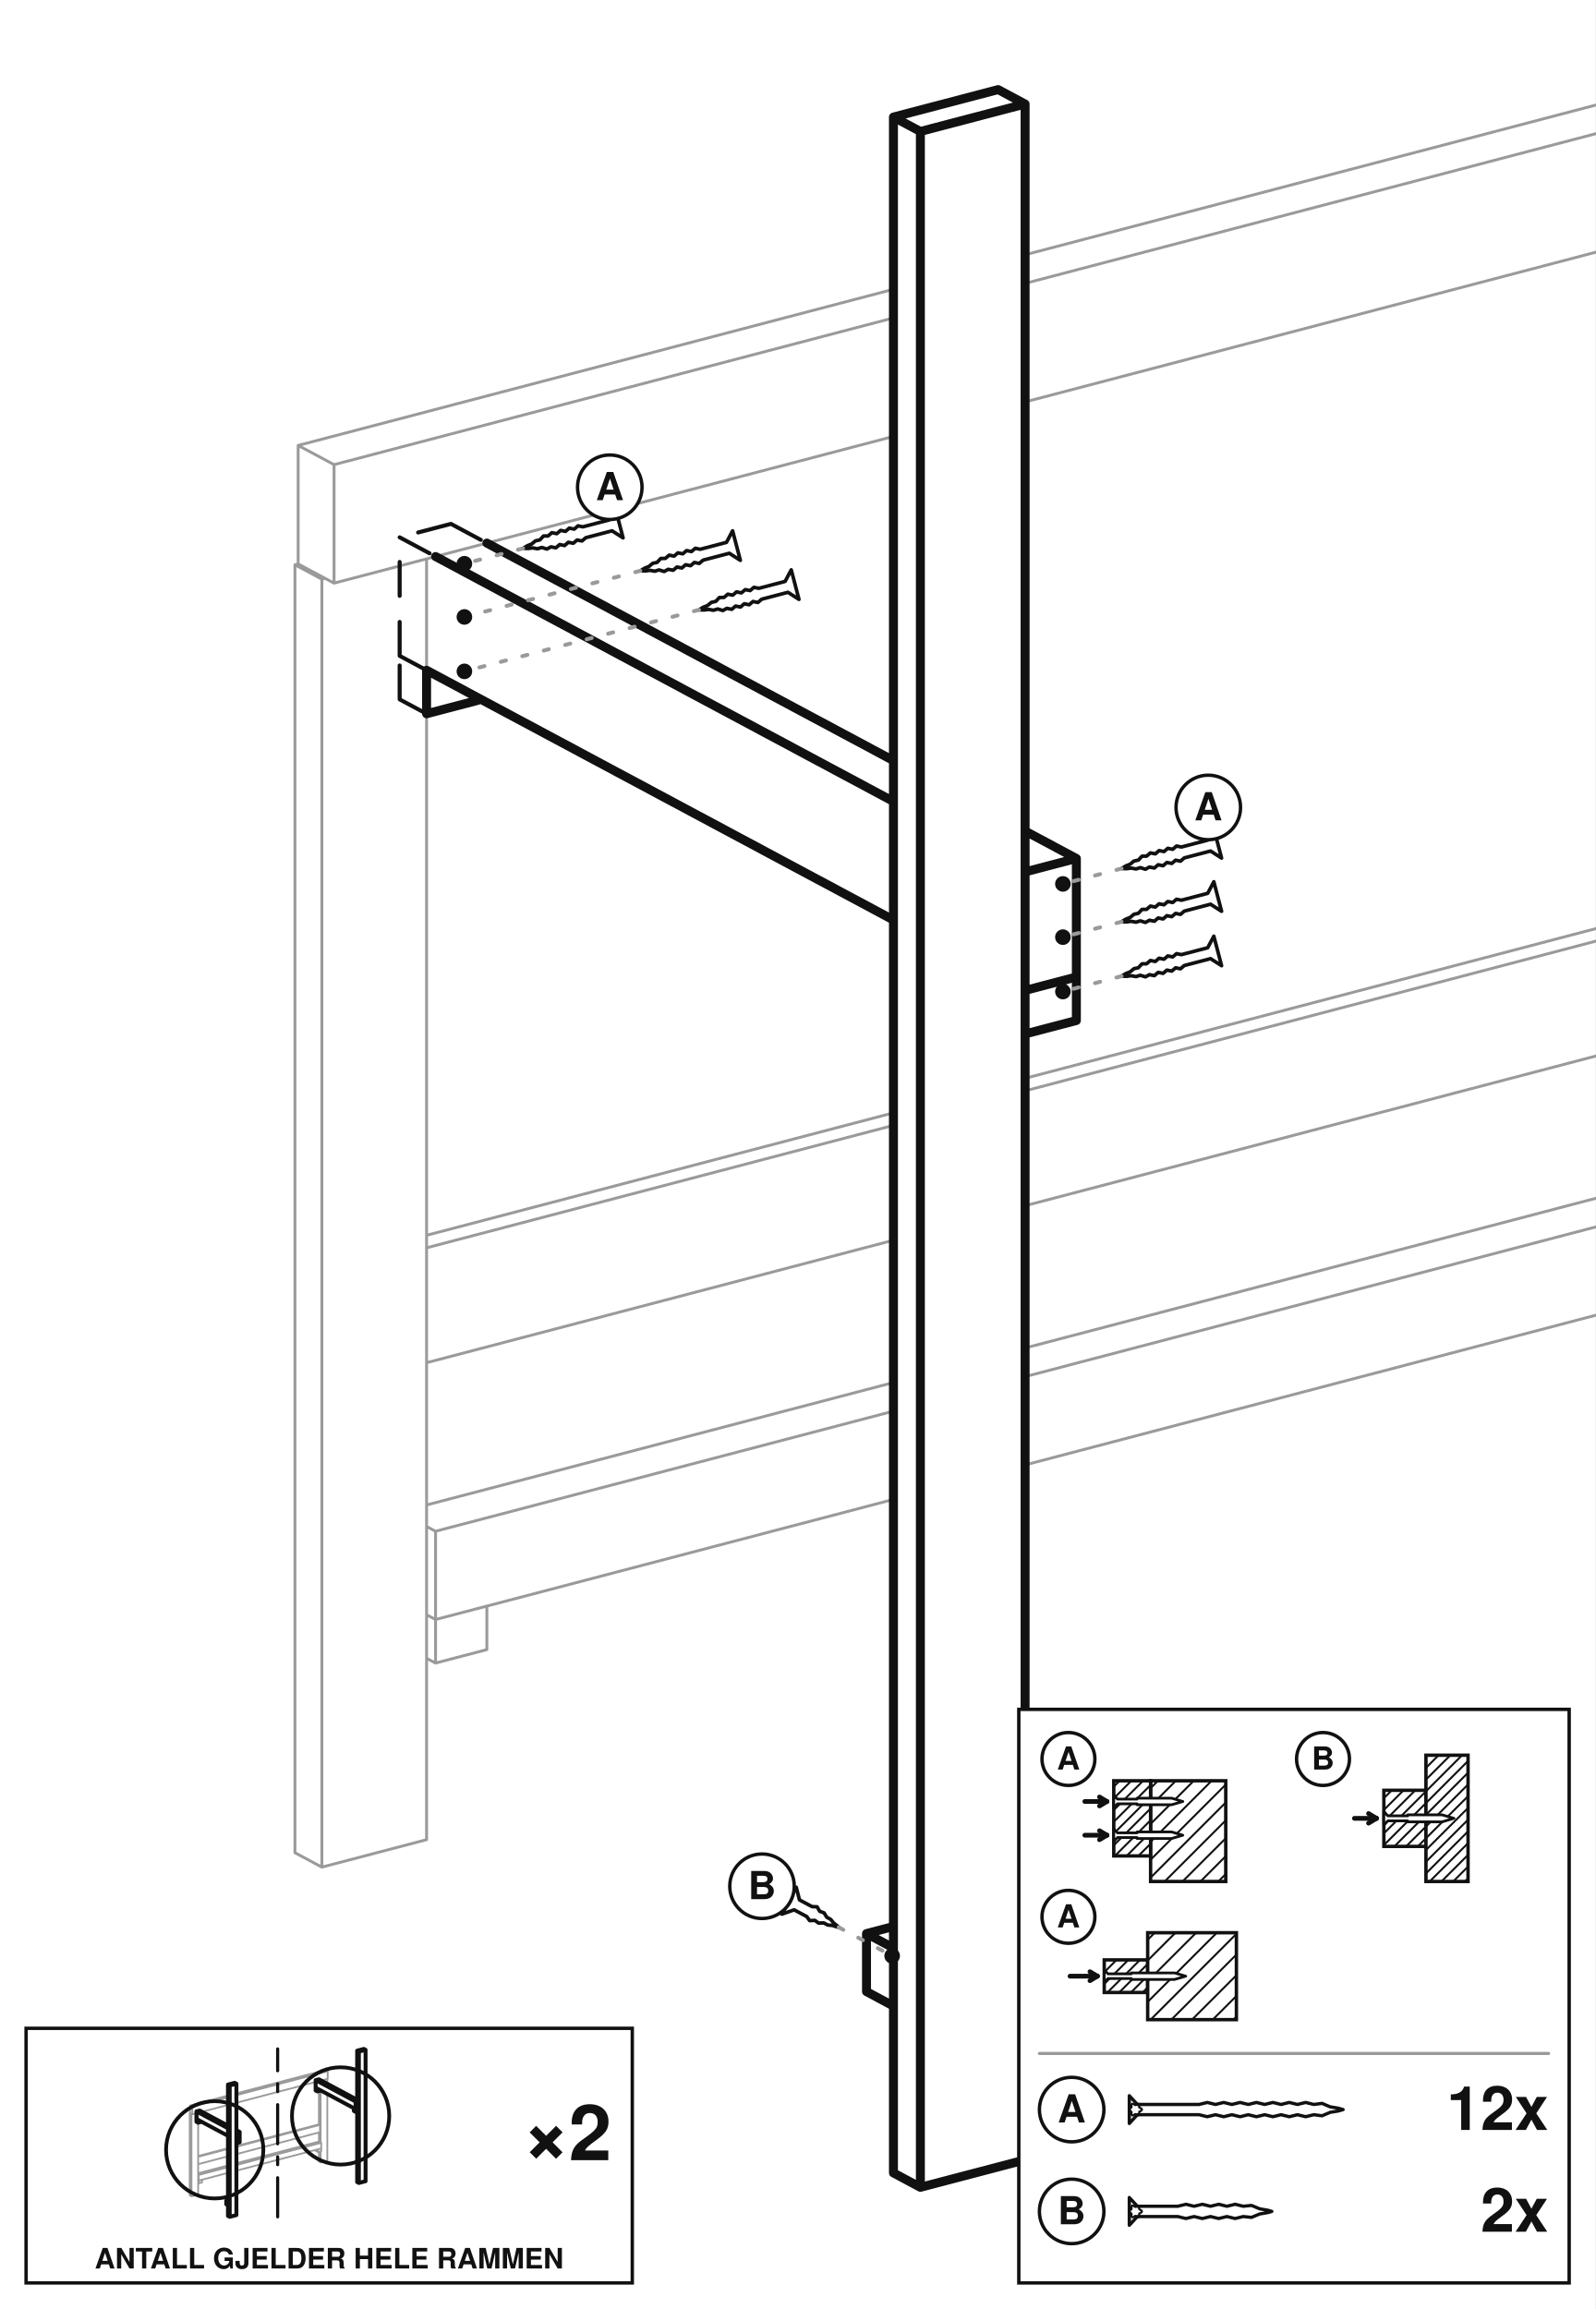
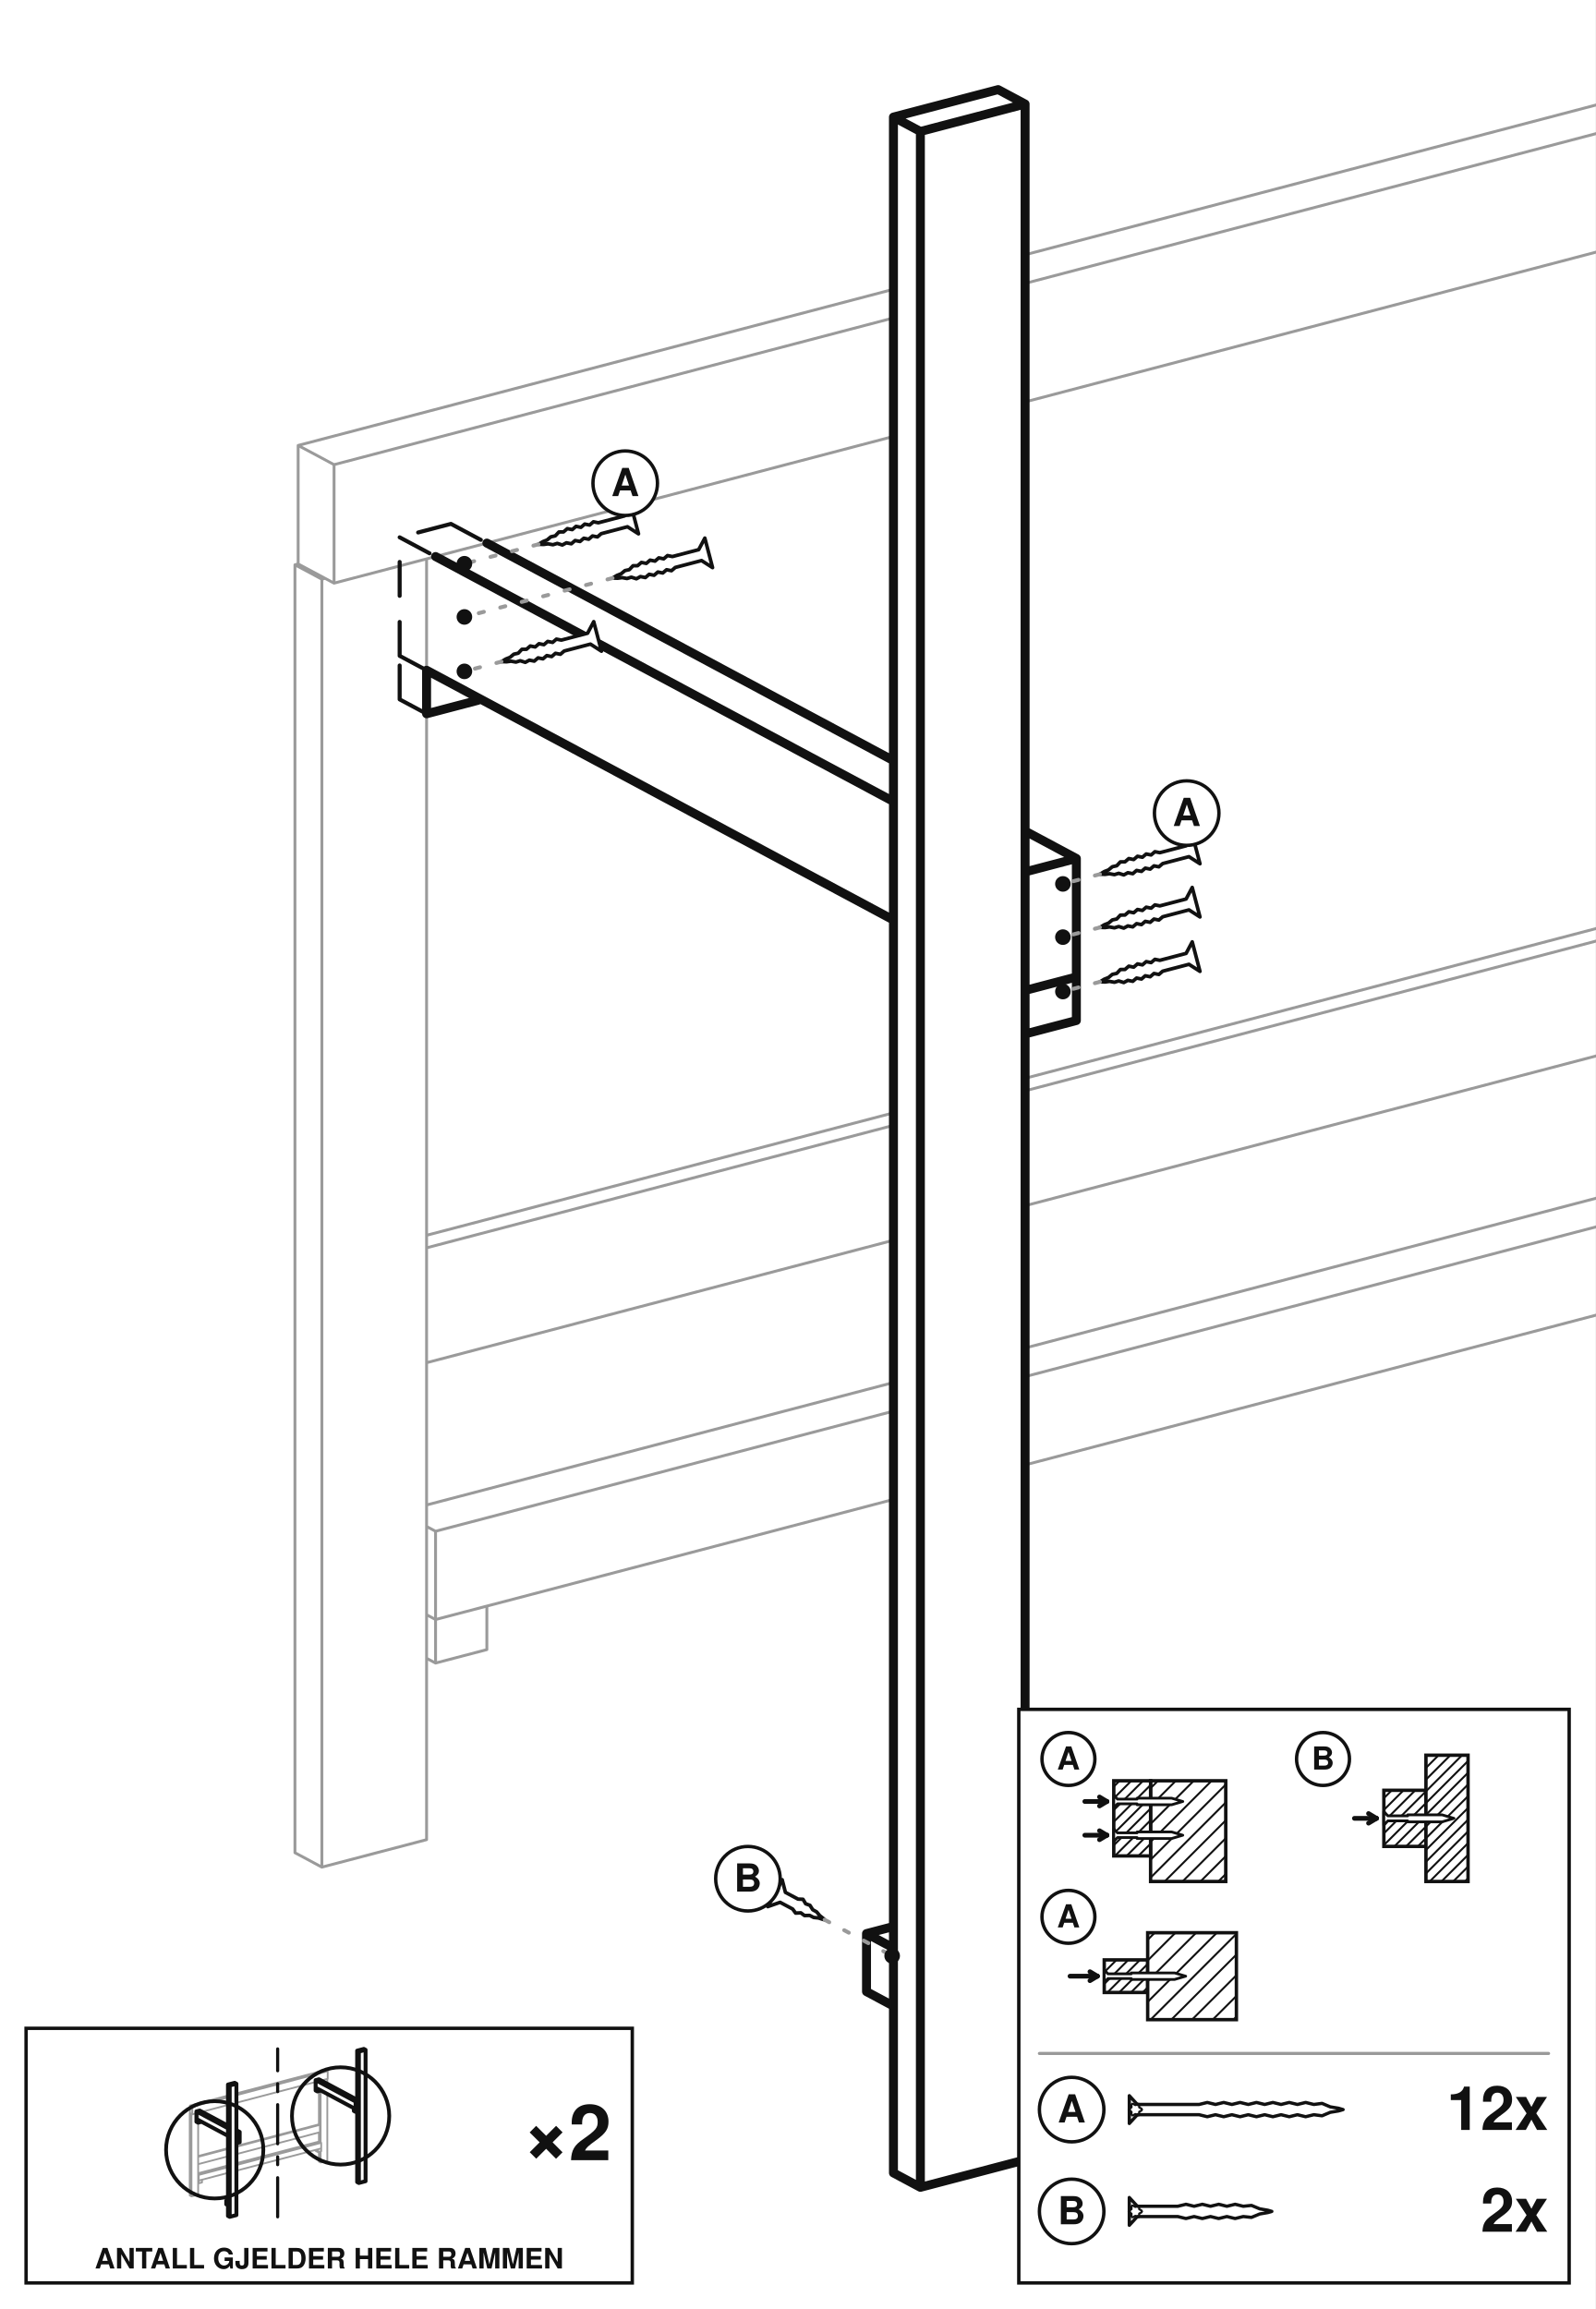
<svg xmlns="http://www.w3.org/2000/svg" viewBox="-1280.94 -546.84 1223.05 1770.29">
  <rect x="-1280.94" y="-546.84" width="1223.05" height="1770.29" fill="#ffffff" />
  <path d="M495.02,226.96 L522.56,241.69 M522.56,309.38 L522.56,241.69 M-953.89,623.48 L-947,627.16 M-947,694.85 L-947,627.16 M-953.89,691.16 L-947,694.85 M495.02,226.96 L-495.02,486.66 M-595.95,513.13 L-953.89,607.02 M522.56,309.38 L-495.02,576.29 M-595.95,602.76 L-947,694.85 M522.56,241.69 L-495.02,508.61 M-595.95,535.08 L-947,627.16 M522.56,342.76 L522.56,309.38 M455.71,338.34 L455.71,326.91 M483.24,353.07 L483.24,319.69 M455.71,338.34 L483.24,353.07 M522.56,342.76 L483.24,353.07 M522.56,309.38 L483.24,319.69 M-907.68,717.91 L-907.68,684.53 M-953.89,691.16 L-947,694.85 M-947,728.22 L-947,694.85 M-953.89,724.54 L-947,728.22 M-907.68,717.91 L-947,728.22 M-907.68,684.53 L-947,694.85 M595.95,457.09 L595.95,-344.14 M595.95,-466.35 L595.95,-524.87 M495.02,467.1 L495.02,349.98 M495.02,226.96 L495.02,117.89 M495.02,20.2 L495.02,-379.64 M515.67,478.15 L515.67,344.56 M515.67,238.01 L515.67,-387.09 M495.02,467.1 L515.67,478.15 M595.95,457.09 L515.67,478.15 M-953.89,863.62 L-953.89,-118.34 M-1054.81,873.63 L-1054.81,-113.82 M-1054.81,-113.82 L-1034.16,-102.77 M-1034.16,884.68 L-1034.16,-102.77 M-1054.81,873.63 L-1034.16,884.68 M-1052.35,-114.47 L-1054.81,-113.82 M-953.89,863.62 L-1034.16,884.68 M-1031.71,-103.42 L-1034.16,-102.77 M495.02,20.2 L507.07,26.65 M507.07,114.73 L507.07,26.65 M495.02,20.2 L-495.02,279.89 M-595.95,306.37 L-953.89,400.25 M507.07,114.73 L-495.02,377.58 M-595.95,404.05 L-953.89,497.94 M507.07,26.65 L-495.02,289.5 M-595.95,315.97 L-953.89,409.86 M572.84,-631.62 L600.38,-616.89 M600.38,-526.03 L600.38,-616.89 M-1052.35,-114.47 L-1052.35,-205.33 M-1052.35,-205.33 L-1024.82,-190.6 M-1024.82,-99.74 L-1024.82,-190.6 M-1052.35,-114.47 L-1024.82,-99.74 M572.84,-631.62 L-495.02,-351.52 M-595.95,-325.05 L-1052.35,-205.33 M600.38,-526.03 L-495.02,-238.7 M-595.95,-212.23 L-1024.82,-99.74 M600.38,-616.89 L-495.02,-329.57 M-595.95,-303.09 L-1024.82,-190.6" fill="none" stroke="#9a9a9a" stroke-width="2.2" stroke-linecap="round" stroke-linejoin="round" />
  <path d="M-616.6,980.12 L-616.6,935.61 M-616.6,935.61 L-595.95,946.66 M-595.95,991.17 L-595.95,946.66 M-616.6,980.12 L-595.95,991.17 M-595.95,930.2 L-616.6,935.61 M1034.16,-884.68 L1054.81,-873.63 M1054.81,702.58 L1054.81,-873.63 M953.89,712.59 L953.89,-134.15 M953.89,-274.86 L953.89,-863.62 M953.89,-863.62 L974.53,-852.57 M974.53,723.64 L974.53,-852.57 M953.89,712.59 L974.53,723.64 M1034.16,-884.68 L953.89,-863.62 M1054.81,702.58 L974.53,723.64 M1054.81,-873.63 L974.53,-852.57 M-515.67,-478.15 L-495.02,-467.1 M-495.02,1109.11 L-495.02,-467.1 M-595.95,1119.12 L-595.95,-457.09 M-595.95,-457.09 L-575.3,-446.05 M-575.3,1130.16 L-575.3,-446.05 M-595.95,1119.12 L-575.3,1130.16 M-515.67,-478.15 L-595.95,-457.09 M-495.02,1109.11 L-575.3,1130.16 M-495.02,-467.1 L-575.3,-446.05 M515.67,-385.06 L515.67,-387.09 M455.71,-385.79 L455.71,-419.17 M455.71,-419.17 L476.35,-408.12 M476.35,-374.74 L476.35,-408.12 M455.71,-385.79 L476.35,-374.74 M515.67,-385.06 L476.35,-374.74 M974.53,-139.57 L974.53,-172.95 M914.57,-140.3 L914.57,-173.68 M914.57,-173.68 L935.22,-162.63 M935.22,-129.26 L935.22,-162.63 M914.57,-140.3 L935.22,-129.26 M974.53,-139.57 L935.22,-129.26 M974.53,-172.95 L935.22,-162.63 M-914.57,-9.9 L-914.57,-11.93 M-974.53,-10.63 L-974.53,-44.01 M-974.53,-44.01 L-953.89,-32.97 M-953.89,0.41 L-953.89,-32.97 M-974.53,-10.63 L-953.89,0.41 M-914.57,-9.9 L-953.89,0.41 M-455.71,235.59 L-455.71,202.21 M-495.02,245.9 L-495.02,212.52 M-455.71,235.59 L-495.02,245.9 M-455.71,202.21 L-495.02,212.52 M495.02,-520.35 L974.53,-263.81 M974.53,-172.95 L974.53,-263.81 M455.71,-419.17 L455.71,-510.03 M455.71,-510.03 L935.22,-253.5 M935.22,-162.63 L935.22,-253.5 M455.71,-419.17 L935.22,-162.63 M495.02,-520.35 L455.71,-510.03 M974.53,-172.95 L935.22,-162.63 M974.53,-263.81 L935.22,-253.5 M-935.22,-145.19 L-595.95,36.31 M-495.02,90.31 L-455.71,111.34 M-455.71,202.21 L-455.71,111.34 M-974.53,-44.01 L-974.53,-134.88 M-974.53,-134.88 L-595.95,67.66 M-495.02,212.52 L-495.02,121.66 M-974.53,-44.01 L-595.95,158.53 M-935.22,-145.19 L-974.53,-134.88 M-455.71,202.21 L-495.02,212.52 M-455.71,111.34 L-495.02,121.66" fill="none" stroke="#111111" stroke-width="3.09" stroke-linecap="round" stroke-linejoin="round" stroke-dasharray="26 20" />
  <path d="M-616.6,980.12 L-616.6,935.61 M-616.6,935.61 L-595.95,946.66 M-595.95,991.17 L-595.95,946.66 M-616.6,980.12 L-595.95,991.17 M-595.95,930.2 L-616.6,935.61 M1034.16,-884.68 L1054.81,-873.63 M1054.81,702.58 L1054.81,-873.63 M953.89,712.59 L953.89,-134.15 M953.89,-274.86 L953.89,-863.62 M953.89,-863.62 L974.53,-852.57 M974.53,723.64 L974.53,-852.57 M953.89,712.59 L974.53,723.64 M1034.16,-884.68 L953.89,-863.62 M1054.81,702.58 L974.53,723.64 M1054.81,-873.63 L974.53,-852.57 M-515.67,-478.15 L-495.02,-467.1 M-495.02,1109.11 L-495.02,-467.1 M-595.95,1119.12 L-595.95,-457.09 M-595.95,-457.09 L-575.3,-446.05 M-575.3,1130.16 L-575.3,-446.05 M-595.95,1119.12 L-575.3,1130.16 M-515.67,-478.15 L-595.95,-457.09 M-495.02,1109.11 L-575.3,1130.16 M-495.02,-467.1 L-575.3,-446.05 M515.67,-385.06 L515.67,-387.09 M455.71,-385.79 L455.71,-419.17 M455.71,-419.17 L476.35,-408.12 M476.35,-374.74 L476.35,-408.12 M455.71,-385.79 L476.35,-374.74 M515.67,-385.06 L476.35,-374.74 M974.53,-139.57 L974.53,-172.95 M914.57,-140.3 L914.57,-173.68 M914.57,-173.68 L935.22,-162.63 M935.22,-129.26 L935.22,-162.63 M914.57,-140.3 L935.22,-129.26 M974.53,-139.57 L935.22,-129.26 M974.53,-172.95 L935.22,-162.63 M-914.57,-9.9 L-914.57,-11.93 M-953.89,0.41 L-953.89,-32.97 M-914.57,-9.9 L-953.89,0.41 M-455.71,235.59 L-455.71,202.21 M-495.02,245.9 L-495.02,212.52 M-455.71,235.59 L-495.02,245.9 M-455.71,202.21 L-495.02,212.52 M522.56,-505.62 L974.53,-263.81 M974.53,-172.95 L974.53,-263.81 M455.71,-419.17 L455.71,-488.08 M483.24,-495.3 L935.22,-253.5 M935.22,-162.63 L935.22,-253.5 M455.71,-419.17 L935.22,-162.63 M974.53,-172.95 L935.22,-162.63 M974.53,-263.81 L935.22,-253.5 M-907.68,-130.46 L-595.95,36.31 M-495.02,90.31 L-455.71,111.34 M-455.71,202.21 L-455.71,111.34 M-947,-120.15 L-595.95,67.66 M-495.02,212.52 L-495.02,121.66 M-953.89,-32.97 L-595.95,158.53 M-455.71,202.21 L-495.02,212.52 M-455.71,111.34 L-495.02,121.66" fill="none" stroke="#111111" stroke-width="6.87" stroke-linecap="round" stroke-linejoin="round" />
  <rect x="-499.84" y="763.71" width="421.95" height="439.74" rx="0" fill="#ffffff" stroke="#111111" stroke-width="2.61" />
  <rect x="-398.8" y="818.46" width="57.62" height="77.22" rx="0" fill="#ffffff" stroke="#111111" stroke-width="2.61" />
  <path d="M-398.8,824.12 L-393.14,818.46 M-398.8,837.84 L-379.42,818.46 M-398.8,851.56 L-365.7,818.46 M-398.8,865.28 L-351.98,818.46 M-398.8,879 L-341.18,821.38 M-398.8,892.72 L-341.18,835.1 M-388.04,895.68 L-341.18,848.82 M-374.32,895.68 L-341.18,862.54 M-360.6,895.68 L-341.18,876.26 M-346.88,895.68 L-341.18,889.98" fill="none" stroke="#111111" stroke-width="1.51" />
  <rect x="-427.03" y="818.46" width="28.22" height="57.62" rx="0" fill="#ffffff" stroke="#111111" stroke-width="2.61" />
  <path d="M-427.03,822.95 L-422.54,818.46 M-427.03,831.95 L-413.54,818.46 M-427.03,840.94 L-404.54,818.46 M-427.03,849.94 L-398.8,821.72 M-427.03,858.94 L-398.8,830.72 M-427.03,867.94 L-398.8,839.71 M-426.18,876.09 L-398.8,848.71 M-417.18,876.09 L-398.8,857.71 M-408.18,876.09 L-398.8,866.71 M-399.18,876.09 L-398.8,875.71" fill="none" stroke="#111111" stroke-width="1.51" />
  <path d="M-427.03,865.1 L-424.19,862.01 L-409.16,862.01 L-409.16,862.72 L-382.63,862.72 L-374.11,860.21 L-382.63,857.7 L-409.16,857.7 L-409.16,858.4 L-424.19,858.4 L-427.03,855.32 Z" fill="#ffffff" stroke="#111111" stroke-width="2.09" stroke-linejoin="round" />
  <path d="M-449.25,860.21 L-432.27,860.21" fill="none" stroke="#111111" stroke-width="3.61" stroke-linecap="round" />
  <path d="M-432.27,860.21 L-437.98,856.77" fill="none" stroke="#111111" stroke-width="3.61" stroke-linecap="round" />
  <path d="M-432.27,860.21 L-437.98,863.65" fill="none" stroke="#111111" stroke-width="3.61" stroke-linecap="round" />
  <path d="M-427.03,839.23 L-424.19,836.14 L-409.16,836.14 L-409.16,836.84 L-382.63,836.84 L-374.11,834.34 L-382.63,831.83 L-409.16,831.83 L-409.16,832.53 L-424.19,832.53 L-427.03,829.45 Z" fill="#ffffff" stroke="#111111" stroke-width="2.09" stroke-linejoin="round" />
  <path d="M-449.25,834.34 L-432.27,834.34" fill="none" stroke="#111111" stroke-width="3.61" stroke-linecap="round" />
  <path d="M-432.27,834.34 L-437.98,830.9" fill="none" stroke="#111111" stroke-width="3.61" stroke-linecap="round" />
  <path d="M-432.27,834.34 L-437.98,837.78" fill="none" stroke="#111111" stroke-width="3.61" stroke-linecap="round" />
  <circle cx="-461.79" cy="801.76" r="20.28" fill="#ffffff" stroke="#111111" stroke-width="2.61" />
  <text x="-461.79" y="809.87" font-family="Helvetica, Arial, sans-serif" font-size="24.33" font-weight="bold" text-anchor="middle" fill="#111111">A</text>
  <rect x="-219.96" y="825.76" width="32.27" height="43.03" rx="0" fill="#ffffff" stroke="#111111" stroke-width="2.61" />
  <path d="M-219.96,831.84 L-213.88,825.76 M-219.96,840.84 L-204.88,825.76 M-219.96,849.83 L-195.89,825.76 M-219.96,858.83 L-187.69,826.56 M-219.96,867.83 L-187.69,835.56 M-211.92,868.79 L-187.69,844.56 M-202.92,868.79 L-187.69,853.56 M-193.92,868.79 L-187.69,862.56" fill="none" stroke="#111111" stroke-width="1.51" />
  <rect x="-187.69" y="798.87" width="32.27" height="96.81" rx="0" fill="#ffffff" stroke="#111111" stroke-width="2.61" />
  <path d="M-187.69,799.57 L-186.99,798.87 M-187.69,808.57 L-177.99,798.87 M-187.69,817.57 L-168.99,798.87 M-187.69,826.56 L-160,798.87 M-187.69,835.56 L-155.42,803.29 M-187.69,844.56 L-155.42,812.29 M-187.69,853.56 L-155.42,821.29 M-187.69,862.56 L-155.42,830.29 M-187.69,871.55 L-155.42,839.28 M-187.69,880.55 L-155.42,848.28 M-187.69,889.55 L-155.42,857.28 M-184.82,895.68 L-155.42,866.28 M-175.82,895.68 L-155.42,875.28 M-166.82,895.68 L-155.42,884.28 M-157.82,895.68 L-155.42,893.27" fill="none" stroke="#111111" stroke-width="1.51" />
  <path d="M-219.96,852.52 L-216.92,849.21 L-201.7,849.21 L-201.7,849.96 L-175.32,849.96 L-166.18,847.27 L-175.32,844.58 L-201.7,844.58 L-201.7,845.34 L-216.92,845.34 L-219.96,842.03 Z" fill="#ffffff" stroke="#111111" stroke-width="2.09" stroke-linejoin="round" />
  <path d="M-242.55,847.27 L-225.58,847.27" fill="none" stroke="#111111" stroke-width="3.61" stroke-linecap="round" />
  <path d="M-225.58,847.27 L-231.71,843.59" fill="none" stroke="#111111" stroke-width="3.61" stroke-linecap="round" />
  <path d="M-225.58,847.27 L-231.71,850.96" fill="none" stroke="#111111" stroke-width="3.61" stroke-linecap="round" />
  <circle cx="-266.61" cy="801.76" r="20.28" fill="#ffffff" stroke="#111111" stroke-width="2.61" />
  <text x="-266.61" y="809.87" font-family="Helvetica, Arial, sans-serif" font-size="24.33" font-weight="bold" text-anchor="middle" fill="#111111">B</text>
  <rect x="-434.34" y="955.79" width="33.31" height="24.99" rx="0" fill="#ffffff" stroke="#111111" stroke-width="2.61" />
  <path d="M-434.34,956.24 L-433.9,955.79 M-434.34,965.24 L-424.9,955.79 M-434.34,974.24 L-415.9,955.79 M-431.89,980.78 L-406.9,955.79 M-422.89,980.78 L-401.03,958.92 M-413.89,980.78 L-401.03,967.92 M-404.89,980.78 L-401.03,976.91" fill="none" stroke="#111111" stroke-width="1.51" />
  <rect x="-401.03" y="934.97" width="68.02" height="66.63" rx="0" fill="#ffffff" stroke="#111111" stroke-width="2.61" />
  <path d="M-401.03,940.4 L-395.6,934.97 M-401.03,956.27 L-379.73,934.97 M-401.03,972.13 L-363.87,934.97 M-401.03,988 L-348,934.97 M-398.77,1001.6 L-333.01,935.84 M-382.9,1001.6 L-333.01,951.71 M-367.04,1001.6 L-333.01,967.57 M-351.18,1001.6 L-333.01,983.44 M-335.31,1001.6 L-333.01,999.3" fill="none" stroke="#111111" stroke-width="1.51" />
  <path d="M-434.34,973.17 L-431.51,970.09 L-413.62,970.09 L-413.62,970.79 L-380.4,970.79 L-371.88,968.28 L-380.4,965.78 L-413.62,965.78 L-413.62,966.48 L-431.51,966.48 L-434.34,963.4 Z" fill="#ffffff" stroke="#111111" stroke-width="2.09" stroke-linejoin="round" />
  <path d="M-460.58,968.28 L-439.58,968.28" fill="none" stroke="#111111" stroke-width="3.61" stroke-linecap="round" />
  <path d="M-439.58,968.28 L-445.3,964.85" fill="none" stroke="#111111" stroke-width="3.61" stroke-linecap="round" />
  <path d="M-439.58,968.28 L-445.3,971.72" fill="none" stroke="#111111" stroke-width="3.61" stroke-linecap="round" />
  <circle cx="-461.79" cy="922.77" r="20.28" fill="#ffffff" stroke="#111111" stroke-width="2.61" />
  <text x="-461.79" y="930.88" font-family="Helvetica, Arial, sans-serif" font-size="24.33" font-weight="bold" text-anchor="middle" fill="#111111">A</text>
  <path d="M-484.04,1027.53 L-93.69,1027.53" fill="none" stroke="#9a9a9a" stroke-width="2.4" stroke-linecap="round" />
  <circle cx="-459.32" cy="1070.56" r="24.73" fill="#ffffff" stroke="#111111" stroke-width="2.61" />
  <text x="-459.32" y="1080.45" font-family="Helvetica, Arial, sans-serif" font-size="29.67" font-weight="bold" text-anchor="middle" fill="#111111">A</text>
  <svg x="-420.59" y="1043.24" width="174.86" height="54.64" viewBox="0 0 384 120" preserveAspectRatio="xMidYMid meet">
    <g fill="none" stroke="#111" stroke-width="5.5" stroke-linecap="round" stroke-linejoin="round">
      <g transform="scale(4) translate(3 15)" stroke-width="1.38">
        <path d="M 0 -5.85 L 3.39 -2.16 L 29.38 -2.16 L 29.38 -2.16 L 32.83 -3 L 36.28 -2.16 L 39.73 -3 L 43.18 -2.16 L 46.63 -3 L 50.08 -2.16 L 53.53 -3 L 56.98 -2.16 L 60.43 -3 L 63.88 -2.16 L 67.33 -3 L 70.78 -2.16 L 74.23 -3 L 77.68 -2.16 L 81.13 -2.61 L 84.58 -1.15 L 88.03 -0.58 L 90 0 L 90 0 L 90 0 L 88.03 0.58 L 84.58 1.15 L 81.13 2.61 L 77.68 2.16 L 74.23 3 L 70.78 2.16 L 67.33 3 L 63.88 2.16 L 60.43 3 L 56.98 2.16 L 53.53 3 L 50.08 2.16 L 46.63 3 L 43.18 2.16 L 39.73 3 L 36.28 2.16 L 32.83 3 L 29.38 2.16 L 29.38 2.16 L 3.39 2.16 L 0 5.85 Z" />
        <path d="M 5.35 0 L 5.07 0.45 L 4.52 0.72 L 4.16 0.94 L 4.15 1.35 L 4.19 1.97 L 3.94 2.43 L 3.42 2.42 L 2.91 2.07 L 2.54 1.87 L 2.17 2.07 L 1.66 2.42 L 1.14 2.43 L 0.89 1.97 L 0.93 1.35 L 0.92 0.94 L 0.56 0.72 L 0.01 0.45 L -0.27 0 L 0.01 -0.45 L 0.56 -0.72 L 0.92 -0.94 L 0.93 -1.35 L 0.89 -1.97 L 1.14 -2.43 L 1.66 -2.42 L 2.17 -2.07 L 2.54 -1.87 L 2.91 -2.07 L 3.42 -2.42 L 3.94 -2.43 L 4.19 -1.97 L 4.15 -1.35 L 4.16 -0.94 L 4.52 -0.72 L 5.07 -0.45 Z" stroke-width="0.88" />
      </g>
    </g>
  </svg>
  <text x="-93.69" y="1086.17" font-family="Helvetica, Arial, sans-serif" font-size="46.84" font-weight="bold" text-anchor="end" fill="#111111">12x</text>
  <circle cx="-459.32" cy="1148.62" r="24.73" fill="#ffffff" stroke="#111111" stroke-width="2.61" />
  <text x="-459.32" y="1158.51" font-family="Helvetica, Arial, sans-serif" font-size="29.67" font-weight="bold" text-anchor="middle" fill="#111111">B</text>
  <svg x="-420.59" y="1121.3" width="120.21" height="54.64" viewBox="0 0 264 120" preserveAspectRatio="xMidYMid meet">
    <g fill="none" stroke="#111" stroke-width="5.5" stroke-linecap="round" stroke-linejoin="round">
      <g transform="scale(4) translate(3 15)" stroke-width="1.38">
        <path d="M 0 -5.85 L 3.39 -2.16 L 20.38 -2.16 L 20.38 -2.16 L 23.83 -3 L 27.28 -2.16 L 30.73 -3 L 34.18 -2.16 L 37.63 -3 L 41.08 -2.16 L 44.53 -3 L 47.98 -2.16 L 51.43 -2.52 L 54.88 -1.09 L 58.33 -0.49 L 60 0 L 60 0 L 60 0 L 58.33 0.49 L 54.88 1.09 L 51.43 2.52 L 47.98 2.16 L 44.53 3 L 41.08 2.16 L 37.63 3 L 34.18 2.16 L 30.73 3 L 27.28 2.16 L 23.83 3 L 20.38 2.16 L 20.38 2.16 L 3.39 2.16 L 0 5.85 Z" />
        <path d="M 5.35 0 L 5.07 0.45 L 4.52 0.72 L 4.16 0.94 L 4.15 1.35 L 4.19 1.97 L 3.94 2.43 L 3.42 2.42 L 2.91 2.07 L 2.54 1.87 L 2.17 2.07 L 1.66 2.42 L 1.14 2.43 L 0.89 1.97 L 0.93 1.35 L 0.92 0.94 L 0.56 0.72 L 0.01 0.45 L -0.27 0 L 0.01 -0.45 L 0.56 -0.72 L 0.92 -0.94 L 0.93 -1.35 L 0.89 -1.97 L 1.14 -2.43 L 1.66 -2.42 L 2.17 -2.07 L 2.54 -1.87 L 2.91 -2.07 L 3.42 -2.42 L 3.94 -2.43 L 4.19 -1.97 L 4.15 -1.35 L 4.16 -0.94 L 4.52 -0.72 L 5.07 -0.45 Z" stroke-width="0.88" />
      </g>
    </g>
  </svg>
  <text x="-93.69" y="1164.23" font-family="Helvetica, Arial, sans-serif" font-size="46.84" font-weight="bold" text-anchor="end" fill="#111111">2x</text>
-   <path d="M-809.18,-157.08 L-813.88,-148.22 L-834.02,-142.93 L-834.02,-142.93 L-837.79,-143.68 L-840.7,-141.18 L-844.46,-141.93 L-847.37,-139.43 L-851.13,-140.18 L-854.04,-137.68 L-857.81,-138.43 L-860.72,-135.93 L-864.27,-135.87 L-867.05,-132.89 L-870.43,-132.16 L-873.36,-129.73 L-876.59,-128.44 L-879.66,-126.56 L-879.94,-126.43 L-879.94,-126.43 L-879.94,-126.43 L-879.63,-126.44 L-876.03,-126.31 L-872.58,-126.78 L-868.84,-126.1 L-865.54,-127.11 L-861.65,-125.89 L-858.53,-127.57 L-854.76,-126.83 L-851.85,-129.33 L-848.09,-128.58 L-845.18,-131.08 L-841.42,-130.33 L-838.5,-132.83 L-834.74,-132.08 L-831.83,-134.58 L-831.83,-134.58 L-811.68,-139.86 L-803.24,-134.45 Z" fill="#ffffff" stroke="#111111" stroke-width="2.75" stroke-linejoin="round" />
-   <path d="M-879.94,-126.43 L-924.89,-114.63" fill="none" stroke="#9a9a9a" stroke-width="3.02" stroke-linecap="round" stroke-dasharray="4 13" />
+   <path d="M-797.35,-160.18 L-802.04,-151.32 L-822.19,-146.04 L-822.19,-146.04 L-825.96,-146.79 L-828.87,-144.29 L-832.63,-145.04 L-835.54,-142.54 L-839.3,-143.29 L-842.21,-140.79 L-845.98,-141.54 L-848.89,-139.04 L-852.44,-138.97 L-855.22,-135.99 L-858.6,-135.26 L-861.53,-132.83 L-864.76,-131.55 L-867.83,-129.67 L-868.11,-129.53 L-868.11,-129.53 L-868.11,-129.53 L-867.8,-129.54 L-864.2,-129.41 L-860.75,-129.88 L-857.01,-129.2 L-853.71,-130.22 L-849.82,-128.99 L-846.7,-130.68 L-842.93,-129.93 L-840.02,-132.43 L-836.26,-131.68 L-833.35,-134.18 L-829.58,-133.43 L-826.67,-135.93 L-822.91,-135.18 L-820,-137.68 L-820,-137.68 L-799.85,-142.97 L-791.41,-137.55 Z" fill="#ffffff" stroke="#111111" stroke-width="2.75" stroke-linejoin="round" />
+   <path d="M-868.11,-129.53 L-924.89,-114.63" fill="none" stroke="#9a9a9a" stroke-width="3.02" stroke-linecap="round" stroke-dasharray="4 13" />
  <circle cx="-924.89" cy="-114.63" r="5.98" fill="#111111" />
-   <path d="M-719.27,-139.87 L-723.96,-131.01 L-744.11,-125.72 L-744.11,-125.72 L-747.87,-126.47 L-750.79,-123.97 L-754.55,-124.72 L-757.46,-122.22 L-761.22,-122.97 L-764.13,-120.47 L-767.9,-121.22 L-770.81,-118.72 L-774.36,-118.66 L-777.14,-115.68 L-780.52,-114.94 L-783.45,-112.51 L-786.68,-111.23 L-789.75,-109.35 L-790.02,-109.21 L-790.02,-109.21 L-790.02,-109.21 L-789.72,-109.23 L-786.12,-109.1 L-782.67,-109.57 L-778.93,-108.89 L-775.63,-109.9 L-771.74,-108.67 L-768.62,-110.36 L-764.85,-109.61 L-761.94,-112.11 L-758.18,-111.36 L-755.27,-113.86 L-751.5,-113.11 L-748.59,-115.61 L-744.83,-114.86 L-741.92,-117.37 L-741.92,-117.37 L-721.77,-122.65 L-713.33,-117.23 Z" fill="#ffffff" stroke="#111111" stroke-width="2.75" stroke-linejoin="round" />
-   <path d="M-790.02,-109.21 L-924.89,-73.84" fill="none" stroke="#9a9a9a" stroke-width="3.02" stroke-linecap="round" stroke-dasharray="4 13" />
+   <path d="M-740.56,-134.28 L-745.26,-125.42 L-765.41,-120.14 L-765.41,-120.14 L-769.17,-120.89 L-772.08,-118.39 L-775.84,-119.14 L-778.75,-116.64 L-782.52,-117.39 L-785.43,-114.88 L-789.19,-115.63 L-792.1,-113.13 L-795.65,-113.07 L-798.44,-110.09 L-801.81,-109.36 L-804.74,-106.93 L-807.97,-105.65 L-811.05,-103.76 L-811.32,-103.63 L-811.32,-103.63 L-811.32,-103.63 L-811.01,-103.64 L-807.41,-103.51 L-803.97,-103.98 L-800.22,-103.3 L-796.92,-104.32 L-793.03,-103.09 L-789.91,-104.78 L-786.15,-104.03 L-783.24,-106.53 L-779.47,-105.78 L-776.56,-108.28 L-772.8,-107.53 L-769.89,-110.03 L-766.12,-109.28 L-763.21,-111.78 L-763.21,-111.78 L-743.07,-117.06 L-734.63,-111.65 Z" fill="#ffffff" stroke="#111111" stroke-width="2.75" stroke-linejoin="round" />
+   <path d="M-811.32,-103.63 L-924.89,-73.84" fill="none" stroke="#9a9a9a" stroke-width="3.02" stroke-linecap="round" stroke-dasharray="4 13" />
  <circle cx="-924.89" cy="-73.84" r="5.98" fill="#111111" />
-   <path d="M-674.31,-109.94 L-679.01,-101.08 L-699.16,-95.79 L-699.16,-95.79 L-702.92,-96.54 L-705.83,-94.04 L-709.59,-94.79 L-712.5,-92.29 L-716.27,-93.04 L-719.18,-90.54 L-722.94,-91.29 L-725.85,-88.79 L-729.4,-88.73 L-732.19,-85.75 L-735.56,-85.01 L-738.49,-82.58 L-741.72,-81.3 L-744.8,-79.42 L-745.07,-79.28 L-745.07,-79.28 L-745.07,-79.28 L-744.76,-79.3 L-741.16,-79.17 L-737.72,-79.63 L-733.97,-78.95 L-730.67,-79.97 L-726.78,-78.74 L-723.66,-80.43 L-719.9,-79.68 L-716.99,-82.18 L-713.22,-81.43 L-710.31,-83.93 L-706.55,-83.18 L-703.64,-85.68 L-699.88,-84.93 L-696.96,-87.43 L-696.96,-87.43 L-676.82,-92.72 L-668.38,-87.3 Z" fill="#ffffff" stroke="#111111" stroke-width="2.75" stroke-linejoin="round" />
-   <path d="M-745.07,-79.28 L-924.89,-32.11" fill="none" stroke="#9a9a9a" stroke-width="3.02" stroke-linecap="round" stroke-dasharray="4 13" />
+   <path d="M-825.74,-70.22 L-830.44,-61.36 L-850.58,-56.07 L-850.58,-56.07 L-854.35,-56.82 L-857.26,-54.32 L-861.02,-55.07 L-863.93,-52.57 L-867.7,-53.32 L-870.61,-50.82 L-874.37,-51.57 L-877.28,-49.07 L-880.83,-49.01 L-883.62,-46.03 L-886.99,-45.29 L-889.92,-42.86 L-893.15,-41.58 L-896.22,-39.7 L-896.5,-39.56 L-896.5,-39.56 L-896.5,-39.56 L-896.19,-39.58 L-892.59,-39.45 L-889.15,-39.91 L-885.4,-39.23 L-882.1,-40.25 L-878.21,-39.02 L-875.09,-40.71 L-871.33,-39.96 L-868.42,-42.46 L-864.65,-41.71 L-861.74,-44.21 L-857.98,-43.46 L-855.07,-45.96 L-851.3,-45.21 L-848.39,-47.71 L-848.39,-47.71 L-828.25,-53 L-819.81,-47.58 Z" fill="#ffffff" stroke="#111111" stroke-width="2.75" stroke-linejoin="round" />
+   <path d="M-896.5,-39.56 L-924.89,-32.11" fill="none" stroke="#9a9a9a" stroke-width="3.02" stroke-linecap="round" stroke-dasharray="4 13" />
  <circle cx="-924.89" cy="-32.11" r="5.98" fill="#111111" />
-   <path d="M-350.32,88.41 L-355.01,97.27 L-375.16,102.55 L-375.16,102.55 L-378.92,101.8 L-381.84,104.3 L-385.6,103.55 L-388.51,106.05 L-392.27,105.3 L-395.18,107.8 L-398.95,107.06 L-401.86,109.56 L-405.41,109.62 L-408.19,112.6 L-411.57,113.33 L-414.5,115.76 L-417.73,117.04 L-420.8,118.92 L-421.07,119.06 L-421.07,119.06 L-421.07,119.06 L-420.77,119.05 L-417.17,119.18 L-413.72,118.71 L-409.98,119.39 L-406.68,118.37 L-402.79,119.6 L-399.67,117.91 L-395.9,118.66 L-392.99,116.16 L-389.23,116.91 L-386.32,114.41 L-382.55,115.16 L-379.64,112.66 L-375.88,113.41 L-372.97,110.91 L-372.97,110.91 L-352.82,105.63 L-344.38,111.04 Z" fill="#ffffff" stroke="#111111" stroke-width="2.75" stroke-linejoin="round" />
-   <path d="M-421.07,119.06 L-466.03,130.85" fill="none" stroke="#9a9a9a" stroke-width="3.02" stroke-linecap="round" stroke-dasharray="4 13" />
+   <path d="M-366.88,92.75 L-371.58,101.61 L-391.72,106.9 L-391.72,106.9 L-395.49,106.15 L-398.4,108.65 L-402.16,107.9 L-405.07,110.4 L-408.84,109.65 L-411.75,112.15 L-415.51,111.4 L-418.42,113.9 L-421.97,113.96 L-424.76,116.94 L-428.13,117.67 L-431.06,120.11 L-434.29,121.39 L-437.36,123.27 L-437.64,123.41 L-437.64,123.41 L-437.64,123.41 L-437.33,123.39 L-433.73,123.52 L-430.29,123.05 L-426.54,123.73 L-423.24,122.72 L-419.35,123.95 L-416.23,122.26 L-412.46,123.01 L-409.55,120.51 L-405.79,121.26 L-402.88,118.76 L-399.12,119.51 L-396.21,117.01 L-392.44,117.75 L-389.53,115.25 L-389.53,115.25 L-369.38,109.97 L-360.94,115.39 Z" fill="#ffffff" stroke="#111111" stroke-width="2.75" stroke-linejoin="round" />
+   <path d="M-437.64,123.41 L-466.03,130.85" fill="none" stroke="#9a9a9a" stroke-width="3.02" stroke-linecap="round" stroke-dasharray="4 13" />
  <circle cx="-466.03" cy="130.85" r="5.98" fill="#111111" />
-   <path d="M-350.32,129.2 L-355.01,138.06 L-375.16,143.35 L-375.16,143.35 L-378.92,142.6 L-381.84,145.1 L-385.6,144.35 L-388.51,146.85 L-392.27,146.1 L-395.18,148.6 L-398.95,147.85 L-401.86,150.35 L-405.41,150.41 L-408.19,153.39 L-411.57,154.13 L-414.5,156.56 L-417.73,157.84 L-420.8,159.72 L-421.07,159.86 L-421.07,159.86 L-421.07,159.86 L-420.77,159.84 L-417.17,159.97 L-413.72,159.51 L-409.98,160.19 L-406.68,159.17 L-402.79,160.4 L-399.67,158.71 L-395.9,159.46 L-392.99,156.96 L-389.23,157.71 L-386.32,155.21 L-382.55,155.96 L-379.64,153.46 L-375.88,154.21 L-372.97,151.71 L-372.97,151.71 L-352.82,146.42 L-344.38,151.84 Z" fill="#ffffff" stroke="#111111" stroke-width="2.75" stroke-linejoin="round" />
-   <path d="M-421.07,159.86 L-466.03,171.65" fill="none" stroke="#9a9a9a" stroke-width="3.02" stroke-linecap="round" stroke-dasharray="4 13" />
+   <path d="M-366.88,133.55 L-371.58,142.41 L-391.72,147.69 L-391.72,147.69 L-395.49,146.94 L-398.4,149.44 L-402.16,148.69 L-405.07,151.19 L-408.84,150.45 L-411.75,152.95 L-415.51,152.2 L-418.42,154.7 L-421.97,154.76 L-424.76,157.74 L-428.13,158.47 L-431.06,160.9 L-434.29,162.18 L-437.36,164.07 L-437.64,164.2 L-437.64,164.2 L-437.64,164.2 L-437.33,164.19 L-433.73,164.32 L-430.29,163.85 L-426.54,164.53 L-423.24,163.51 L-419.35,164.74 L-416.23,163.05 L-412.46,163.8 L-409.55,161.3 L-405.79,162.05 L-402.88,159.55 L-399.12,160.3 L-396.21,157.8 L-392.44,158.55 L-389.53,156.05 L-389.53,156.05 L-369.38,150.77 L-360.94,156.18 Z" fill="#ffffff" stroke="#111111" stroke-width="2.75" stroke-linejoin="round" />
+   <path d="M-437.64,164.2 L-466.03,171.65" fill="none" stroke="#9a9a9a" stroke-width="3.02" stroke-linecap="round" stroke-dasharray="4 13" />
  <circle cx="-466.03" cy="171.65" r="5.98" fill="#111111" />
-   <path d="M-350.32,170.93 L-355.01,179.79 L-375.16,185.07 L-375.16,185.07 L-378.92,184.32 L-381.84,186.82 L-385.6,186.07 L-388.51,188.57 L-392.27,187.82 L-395.18,190.32 L-398.95,189.57 L-401.86,192.07 L-405.41,192.14 L-408.19,195.12 L-411.57,195.85 L-414.5,198.28 L-417.73,199.56 L-420.8,201.44 L-421.07,201.58 L-421.07,201.58 L-421.07,201.58 L-420.77,201.57 L-417.17,201.7 L-413.72,201.23 L-409.98,201.91 L-406.68,200.89 L-402.79,202.12 L-399.67,200.43 L-395.9,201.18 L-392.99,198.68 L-389.23,199.43 L-386.32,196.93 L-382.55,197.68 L-379.64,195.18 L-375.88,195.93 L-372.97,193.43 L-372.97,193.43 L-352.82,188.15 L-344.38,193.56 Z" fill="#ffffff" stroke="#111111" stroke-width="2.75" stroke-linejoin="round" />
-   <path d="M-421.07,201.58 L-466.03,213.37" fill="none" stroke="#9a9a9a" stroke-width="3.02" stroke-linecap="round" stroke-dasharray="4 13" />
+   <path d="M-366.88,175.27 L-371.58,184.13 L-391.72,189.42 L-391.72,189.42 L-395.49,188.67 L-398.4,191.17 L-402.16,190.42 L-405.07,192.92 L-408.84,192.17 L-411.75,194.67 L-415.51,193.92 L-418.42,196.42 L-421.97,196.48 L-424.76,199.46 L-428.13,200.19 L-431.06,202.62 L-434.29,203.91 L-437.36,205.79 L-437.64,205.93 L-437.64,205.93 L-437.64,205.93 L-437.33,205.91 L-433.73,206.04 L-430.29,205.57 L-426.54,206.25 L-423.24,205.24 L-419.35,206.47 L-416.23,204.78 L-412.46,205.53 L-409.55,203.03 L-405.79,203.78 L-402.88,201.28 L-399.12,202.03 L-396.21,199.52 L-392.44,200.27 L-389.53,197.77 L-389.53,197.77 L-369.38,192.49 L-360.94,197.91 Z" fill="#ffffff" stroke="#111111" stroke-width="2.75" stroke-linejoin="round" />
+   <path d="M-437.64,205.93 L-466.03,213.37" fill="none" stroke="#9a9a9a" stroke-width="3.02" stroke-linecap="round" stroke-dasharray="4 13" />
  <circle cx="-466.03" cy="213.37" r="5.98" fill="#111111" />
-   <path d="M-681.53,920.72 L-672.06,917.42 L-662.43,922.57 L-662.43,922.57 L-660.18,925.68 L-656.17,925.49 L-653.37,927.57 L-649.39,927.46 L-646.33,929.04 L-642.62,929.42 L-639.28,930.5 L-637.92,930.79 L-637.92,930.79 L-637.92,930.79 L-638.91,929.81 L-641.66,927.63 L-644.04,924.76 L-647.06,923.09 L-649.17,919.72 L-652.45,918.55 L-654.52,915.1 L-658.35,914.95 L-658.35,914.95 L-667.99,909.8 L-670.49,900.09 Z" fill="#ffffff" stroke="#111111" stroke-width="2.75" stroke-linejoin="round" />
-   <path d="M-637.92,930.79 L-596.94,952.71" fill="none" stroke="#9a9a9a" stroke-width="3.02" stroke-linecap="round" stroke-dasharray="4 13" />
+   <path d="M-692.31,914.95 L-682.85,911.65 L-673.21,916.8 L-673.21,916.8 L-670.96,919.91 L-666.95,919.72 L-664.15,921.8 L-660.18,921.69 L-657.11,923.27 L-653.4,923.65 L-650.07,924.73 L-648.7,925.02 L-648.7,925.02 L-648.7,925.02 L-649.7,924.04 L-652.45,921.86 L-654.82,918.99 L-657.84,917.32 L-659.95,913.95 L-663.24,912.78 L-665.3,909.33 L-669.14,909.18 L-669.14,909.18 L-678.77,904.03 L-681.28,894.32 Z" fill="#ffffff" stroke="#111111" stroke-width="2.75" stroke-linejoin="round" />
+   <path d="M-648.7,925.02 L-596.94,952.71" fill="none" stroke="#9a9a9a" stroke-width="3.02" stroke-linecap="round" stroke-dasharray="4 13" />
  <circle cx="-596.94" cy="952.71" r="5.98" fill="#111111" />
-   <circle cx="-813.43" cy="-173.27" r="24.73" fill="#ffffff" stroke="#111111" stroke-width="2.61" />
-   <text x="-813.43" y="-163.38" font-family="Helvetica, Arial, sans-serif" font-size="29.67" font-weight="bold" text-anchor="middle" fill="#111111">A</text>
-   <circle cx="-354.57" cy="72.22" r="24.73" fill="#ffffff" stroke="#111111" stroke-width="2.61" />
-   <text x="-354.57" y="82.11" font-family="Helvetica, Arial, sans-serif" font-size="29.67" font-weight="bold" text-anchor="middle" fill="#111111">A</text>
-   <circle cx="-696.72" cy="899.33" r="24.73" fill="#ffffff" stroke="#111111" stroke-width="2.61" />
-   <text x="-696.72" y="909.22" font-family="Helvetica, Arial, sans-serif" font-size="29.67" font-weight="bold" text-anchor="middle" fill="#111111">B</text>
+   <circle cx="-801.6" cy="-176.37" r="24.73" fill="#ffffff" stroke="#111111" stroke-width="2.61" />
+   <text x="-801.6" y="-166.48" font-family="Helvetica, Arial, sans-serif" font-size="29.67" font-weight="bold" text-anchor="middle" fill="#111111">A</text>
+   <circle cx="-371.13" cy="76.56" r="24.73" fill="#ffffff" stroke="#111111" stroke-width="2.61" />
+   <text x="-371.13" y="86.45" font-family="Helvetica, Arial, sans-serif" font-size="29.67" font-weight="bold" text-anchor="middle" fill="#111111">A</text>
+   <circle cx="-707.51" cy="893.56" r="24.73" fill="#ffffff" stroke="#111111" stroke-width="2.61" />
+   <text x="-707.51" y="903.45" font-family="Helvetica, Arial, sans-serif" font-size="29.67" font-weight="bold" text-anchor="middle" fill="#111111">B</text>
  <rect x="-1260.94" y="1008.25" width="464.76" height="195.2" rx="0" fill="#ffffff" stroke="#111111" stroke-width="2.61" />
  <path d="M-1036.44,1095.08 L-1034.68,1096.02 M-1034.68,1100.35 L-1034.68,1096.02 M-1129.02,1120.42 L-1128.58,1120.65 M-1128.58,1124.98 L-1128.58,1120.65 M-1129.02,1124.74 L-1128.58,1124.98 M-1036.44,1095.08 L-1099.7,1111.68 M-1106.15,1113.37 L-1129.02,1119.37 M-1034.68,1100.35 L-1099.7,1117.4 M-1106.15,1119.09 L-1128.58,1124.98 M-1034.68,1096.02 L-1099.7,1113.08 M-1106.15,1114.77 L-1128.58,1120.65 M-1034.68,1102.48 L-1034.68,1100.35 M-1038.95,1102.2 L-1038.95,1101.47 M-1037.19,1103.14 L-1037.19,1101.01 M-1038.95,1102.2 L-1037.19,1103.14 M-1034.68,1102.48 L-1037.19,1103.14 M-1034.68,1100.35 L-1037.19,1101.01 M-1126.07,1126.45 L-1126.07,1124.32 M-1129.02,1124.74 L-1128.58,1124.98 M-1128.58,1127.11 L-1128.58,1124.98 M-1129.02,1126.88 L-1128.58,1127.11 M-1126.07,1126.45 L-1128.58,1127.11 M-1126.07,1124.32 L-1128.58,1124.98 M-1029.99,1109.79 L-1029.99,1058.59 M-1029.99,1050.78 L-1029.99,1047.04 M-1036.44,1110.43 L-1036.44,1102.94 M-1036.44,1095.08 L-1036.44,1088.11 M-1036.44,1081.87 L-1036.44,1056.32 M-1035.12,1111.13 L-1035.12,1102.6 M-1035.12,1095.79 L-1035.12,1055.84 M-1036.44,1110.43 L-1035.12,1111.13 M-1029.99,1109.79 L-1035.12,1111.13 M-1129.02,1135.76 L-1129.02,1073.02 M-1135.47,1136.4 L-1135.47,1073.31 M-1135.47,1073.31 L-1134.15,1074.01 M-1134.15,1137.11 L-1134.15,1074.01 M-1135.47,1136.4 L-1134.15,1137.11 M-1135.31,1073.26 L-1135.47,1073.31 M-1129.02,1135.76 L-1134.15,1137.11 M-1133.99,1073.97 L-1134.15,1074.01 M-1036.44,1081.87 L-1035.67,1082.28 M-1035.67,1087.91 L-1035.67,1082.28 M-1036.44,1081.87 L-1099.7,1098.46 M-1106.15,1100.16 L-1129.02,1106.15 M-1035.67,1087.91 L-1099.7,1104.71 M-1106.15,1106.4 L-1129.02,1112.4 M-1035.67,1082.28 L-1099.7,1099.08 M-1106.15,1100.77 L-1129.02,1106.77 M-1031.46,1040.22 L-1029.7,1041.16 M-1029.7,1046.97 L-1029.7,1041.16 M-1135.31,1073.26 L-1135.31,1067.46 M-1135.31,1067.46 L-1133.55,1068.4 M-1133.55,1074.21 L-1133.55,1068.4 M-1135.31,1073.26 L-1133.55,1074.21 M-1031.46,1040.22 L-1099.7,1058.12 M-1106.15,1059.81 L-1135.31,1067.46 M-1029.7,1046.97 L-1099.7,1065.33 M-1106.15,1067.02 L-1133.55,1074.21 M-1029.7,1041.16 L-1099.7,1059.52 M-1106.15,1061.21 L-1133.55,1068.4" fill="none" stroke="#9a9a9a" stroke-width="1.37" stroke-linecap="round" stroke-linejoin="round" />
  <path d="M-1107.47,1143.21 L-1107.47,1140.36 M-1107.47,1140.36 L-1106.15,1141.07 M-1106.15,1143.91 L-1106.15,1141.07 M-1107.47,1143.21 L-1106.15,1143.91 M-1106.15,1140.02 L-1107.47,1140.36 M-1001.99,1024.05 L-1000.67,1024.75 M-1000.67,1125.47 L-1000.67,1024.75 M-1007.11,1126.11 L-1007.11,1072.01 M-1007.11,1063.02 L-1007.11,1025.39 M-1007.11,1025.39 L-1005.8,1026.1 M-1005.8,1126.82 L-1005.8,1026.1 M-1007.11,1126.11 L-1005.8,1126.82 M-1001.99,1024.05 L-1007.11,1025.39 M-1000.67,1125.47 L-1005.8,1126.82 M-1000.67,1024.75 L-1005.8,1026.1 M-1101.02,1050.03 L-1099.7,1050.73 M-1099.7,1151.45 L-1099.7,1050.73 M-1106.15,1152.09 L-1106.15,1051.37 M-1106.15,1051.37 L-1104.83,1052.08 M-1104.83,1152.79 L-1104.83,1052.08 M-1106.15,1152.09 L-1104.83,1152.79 M-1101.02,1050.03 L-1106.15,1051.37 M-1099.7,1151.45 L-1104.83,1152.79 M-1099.7,1050.73 L-1104.83,1052.08 M-1035.12,1055.97 L-1035.12,1055.84 M-1038.95,1055.93 L-1038.95,1053.79 M-1038.95,1053.79 L-1037.63,1054.5 M-1037.63,1056.63 L-1037.63,1054.5 M-1038.95,1055.93 L-1037.63,1056.63 M-1035.12,1055.97 L-1037.63,1056.63 M-1005.8,1071.66 L-1005.8,1069.53 M-1009.63,1071.61 L-1009.63,1069.48 M-1009.63,1069.48 L-1008.31,1070.19 M-1008.31,1072.32 L-1008.31,1070.19 M-1009.63,1071.61 L-1008.31,1072.32 M-1005.8,1071.66 L-1008.31,1072.32 M-1005.8,1069.53 L-1008.31,1070.19 M-1126.51,1079.95 L-1126.51,1079.82 M-1130.34,1079.9 L-1130.34,1077.77 M-1130.34,1077.77 L-1129.02,1078.47 M-1129.02,1080.6 L-1129.02,1078.47 M-1130.34,1079.9 L-1129.02,1080.6 M-1126.51,1079.95 L-1129.02,1080.6 M-1097.19,1095.63 L-1097.19,1093.5 M-1099.7,1096.29 L-1099.7,1094.16 M-1097.19,1095.63 L-1099.7,1096.29 M-1097.19,1093.5 L-1099.7,1094.16 M-1036.44,1047.33 L-1005.8,1063.72 M-1005.8,1069.53 L-1005.8,1063.72 M-1038.95,1053.79 L-1038.95,1047.99 M-1038.95,1047.99 L-1008.31,1064.38 M-1008.31,1070.19 L-1008.31,1064.38 M-1038.95,1053.79 L-1008.31,1070.19 M-1036.44,1047.33 L-1038.95,1047.99 M-1005.8,1069.53 L-1008.31,1070.19 M-1005.8,1063.72 L-1008.31,1064.38 M-1127.83,1071.3 L-1106.15,1082.9 M-1099.7,1086.35 L-1097.19,1087.69 M-1097.19,1093.5 L-1097.19,1087.69 M-1130.34,1077.77 L-1130.34,1071.96 M-1130.34,1071.96 L-1106.15,1084.9 M-1099.7,1094.16 L-1099.7,1088.35 M-1130.34,1077.77 L-1106.15,1090.71 M-1127.83,1071.3 L-1130.34,1071.96 M-1097.19,1093.5 L-1099.7,1094.16 M-1097.19,1087.69 L-1099.7,1088.35" fill="none" stroke="#111111" stroke-width="3.02" stroke-linecap="round" stroke-linejoin="round" />
  <circle cx="-1116.33" cy="1101.41" r="37.29" fill="none" stroke="#111111" stroke-width="2.87" />
  <circle cx="-1019.81" cy="1075.43" r="37.29" fill="none" stroke="#111111" stroke-width="2.87" />
  <path d="M-1068.07,1152.79 L-1068.07,1024.05" fill="none" stroke="#111111" stroke-width="2.4" stroke-linecap="round" stroke-dasharray="30 10 6 10" />
  <text x="-811.98" y="1109.34" font-family="Helvetica, Arial, sans-serif" font-size="59.26" font-weight="bold" text-anchor="end" fill="#111111">×2</text>
  <text x="-1028.56" y="1192.39" font-family="Helvetica, Arial, sans-serif" font-size="21.61" font-weight="bold" text-anchor="middle" fill="#111111">ANTALL GJELDER HELE RAMMEN</text>
</svg>
